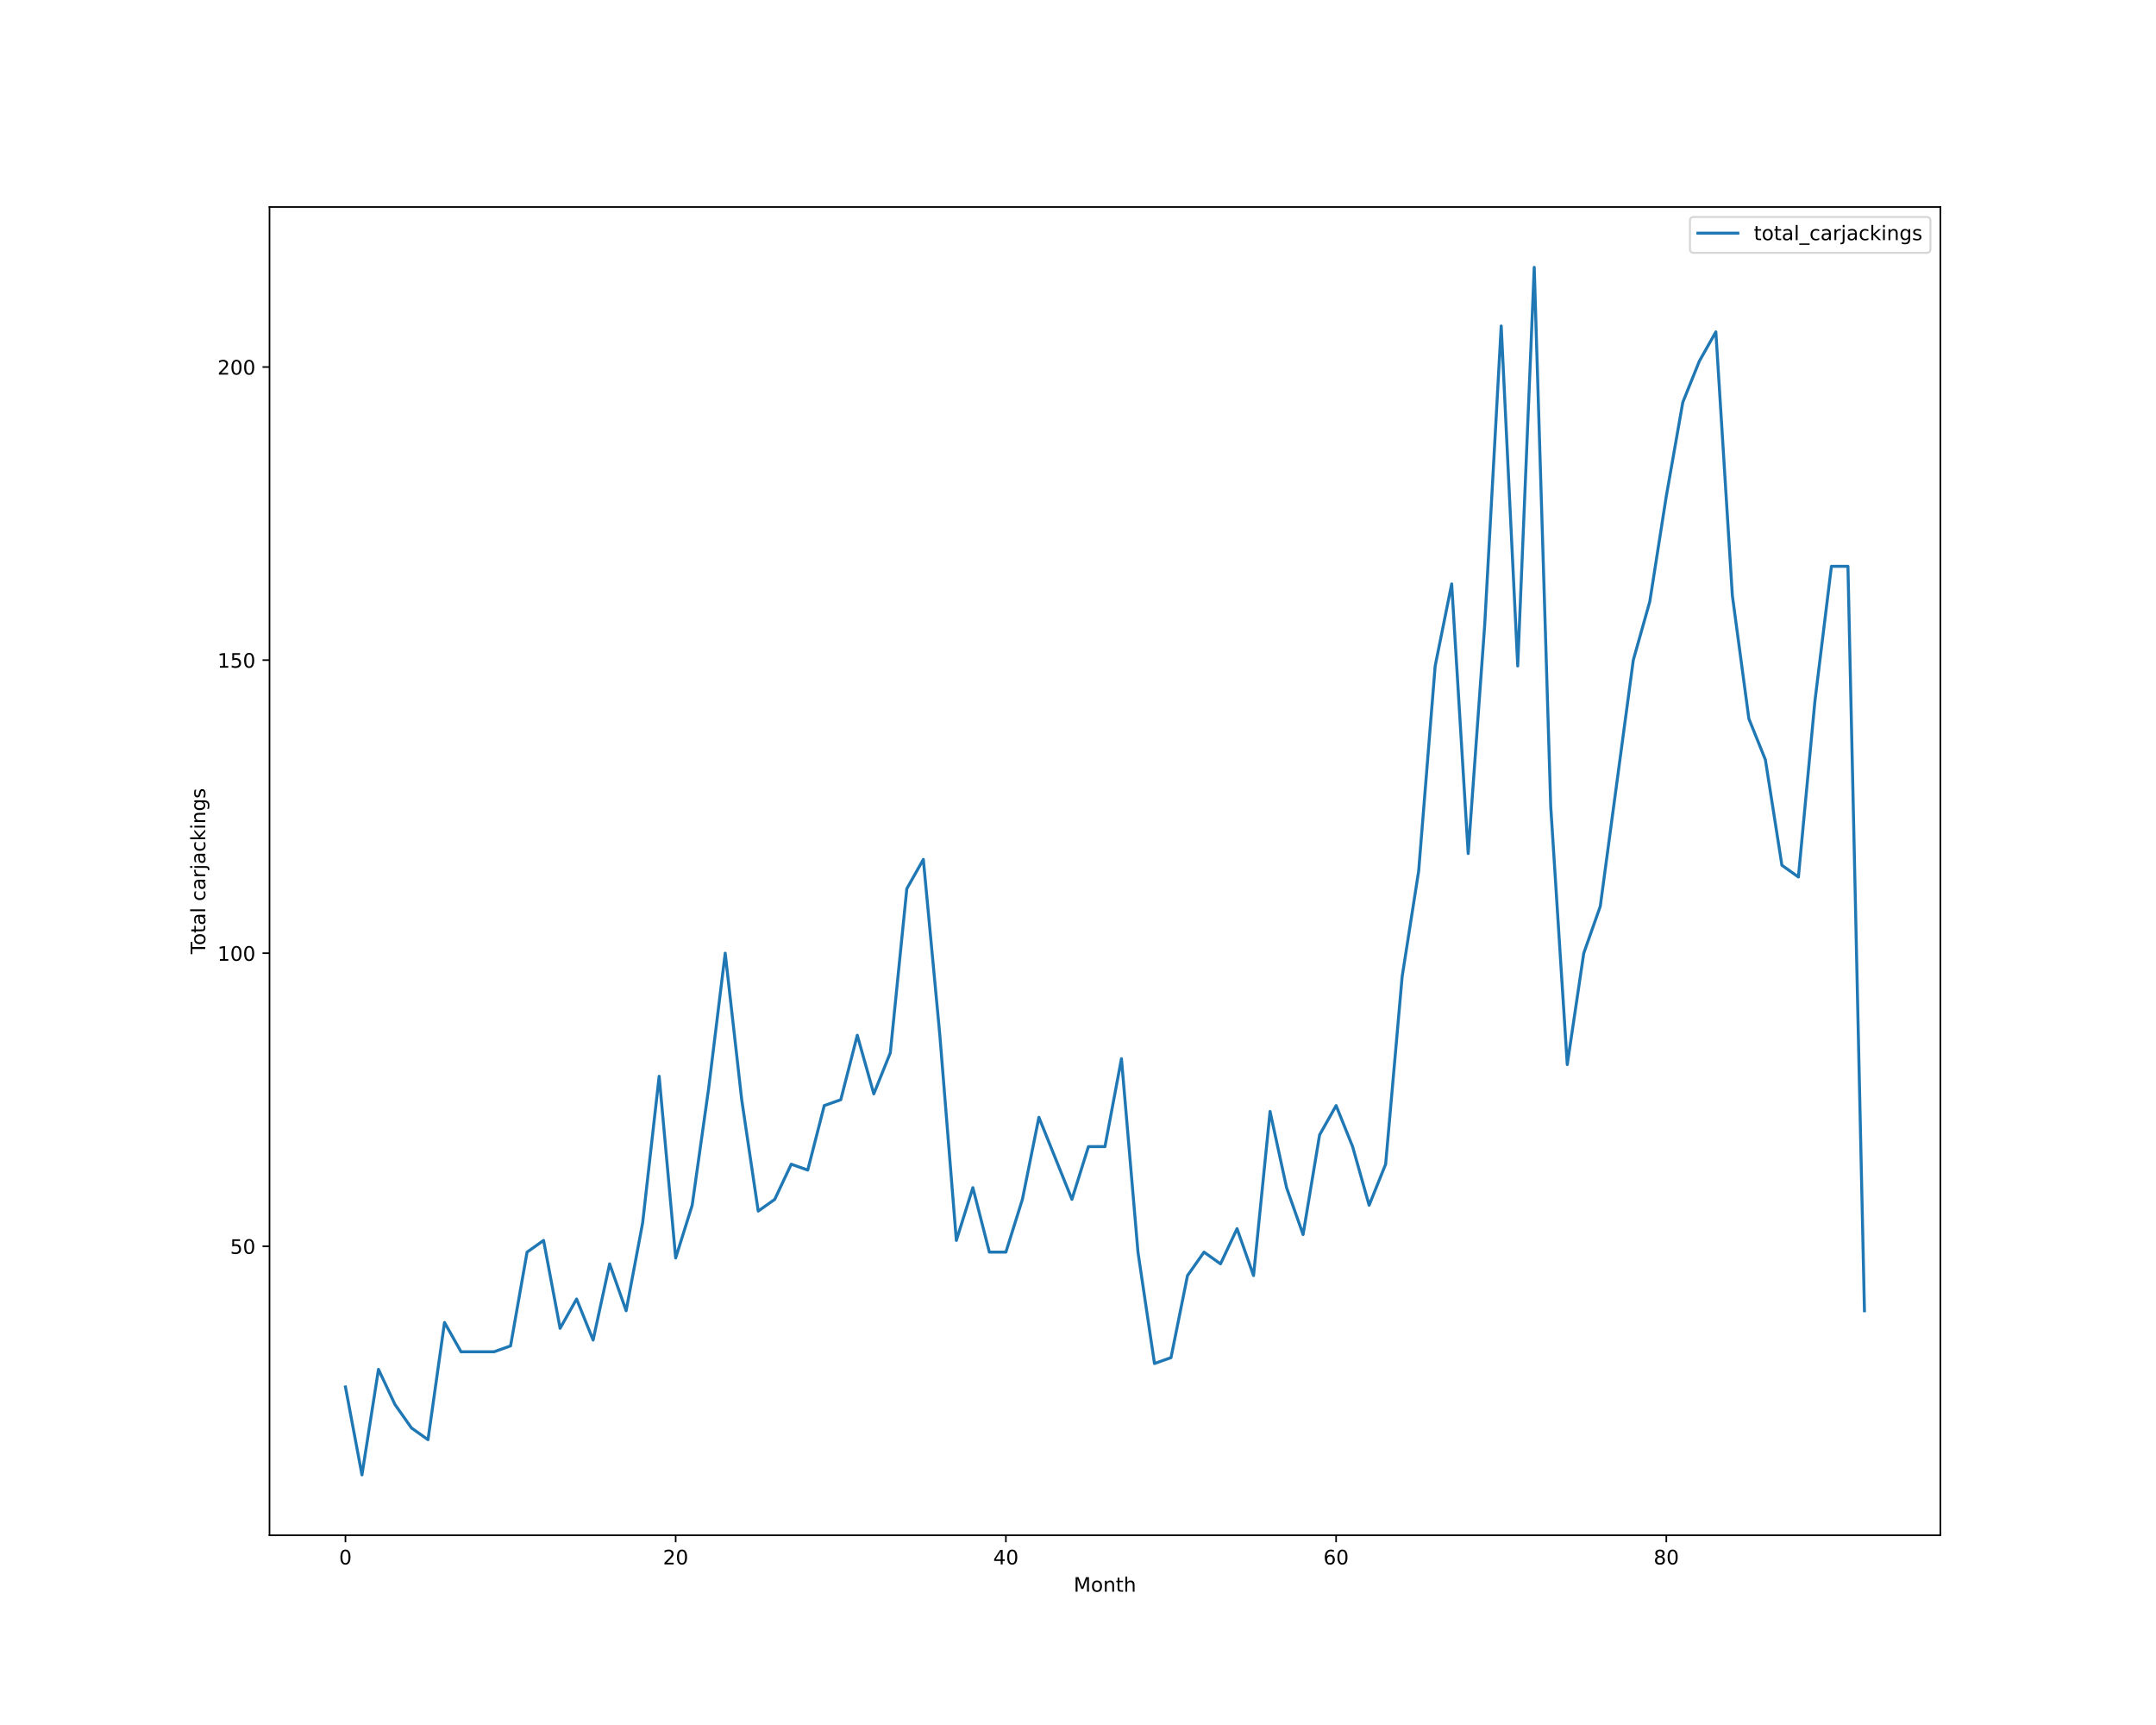
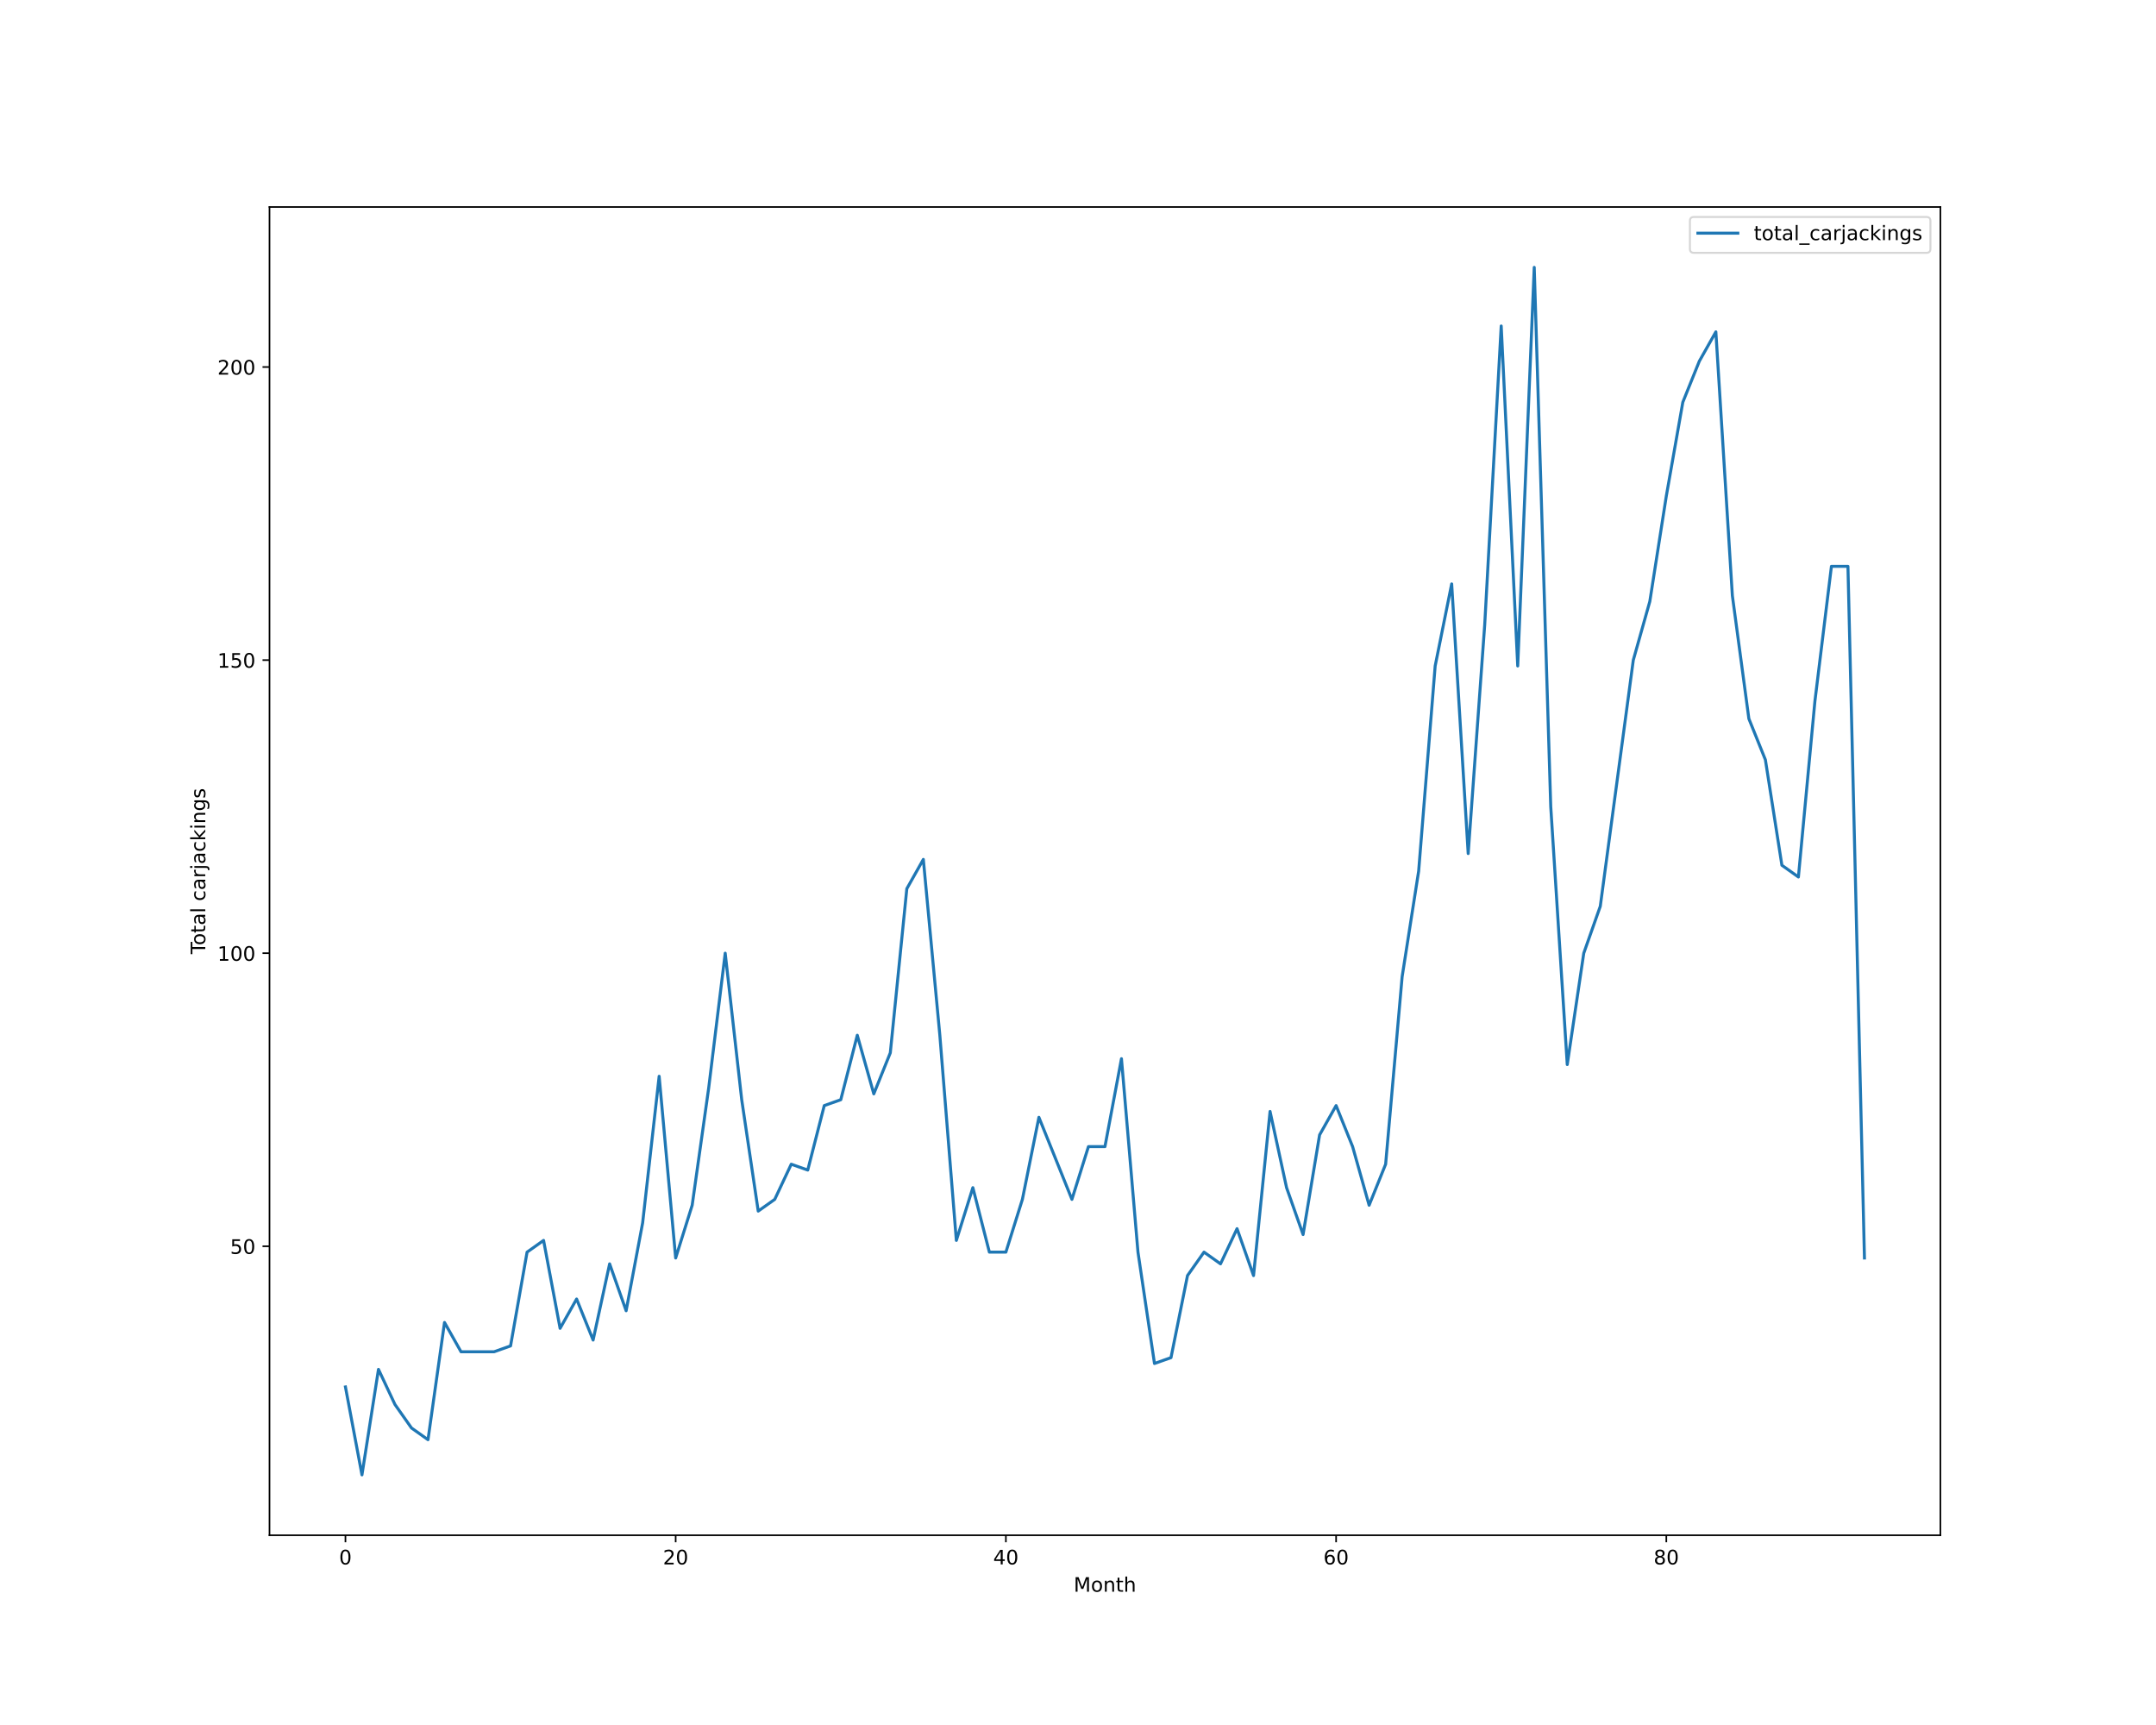
<svg xmlns="http://www.w3.org/2000/svg" xmlns:xlink="http://www.w3.org/1999/xlink" height="864pt" version="1.1" viewBox="0 0 1080 864" width="1080pt">
  <defs>
    <style type="text/css">*{stroke-linecap:butt;stroke-linejoin:round;}</style>
  </defs>
  <g id="figure_1">
    <g id="patch_1">
      <path d="M 0 864  L 1080 864  L 1080 0  L 0 0  z " style="fill:#ffffff;" />
    </g>
    <g id="axes_1">
      <g id="patch_2">
        <path d="M 135 768.96  L 972 768.96  L 972 103.68  L 135 103.68  z " style="fill:#ffffff;" />
      </g>
      <g id="matplotlib.axis_1">
        <g id="xtick_1">
          <g id="line2d_1">
            <defs>
-               <path d="M 0 0  L 0 3.5  " id="m13e37cd651" style="stroke:#000000;stroke-width:0.8;" />
-             </defs>
-             <g>
-               <use style="stroke:#000000;stroke-width:0.8;" x="173.045" xlink:href="#m13e37cd651" y="768.96" />
+               <path d="M 0 0  L 0 3.5  " id="m35f24584d9" style="stroke:#000000;stroke-width:0.8;" />
+             </defs>
+             <g>
+               <use style="stroke:#000000;stroke-width:0.8;" x="173.045" xlink:href="#m35f24584d9" y="768.96" />
            </g>
          </g>
          <g id="text_1">
            <g transform="translate(169.8642 783.5584)scale(0.1 -0.1)">
              <defs>
                <path d="M 2034 4250  Q 1547 4250 1301 3770  Q 1056 3291 1056 2328  Q 1056 1369 1301 889  Q 1547 409 2034 409  Q 2525 409 2770 889  Q 3016 1369 3016 2328  Q 3016 3291 2770 3770  Q 2525 4250 2034 4250  z M 2034 4750  Q 2819 4750 3233 4129  Q 3647 3509 3647 2328  Q 3647 1150 3233 529  Q 2819 -91 2034 -91  Q 1250 -91 836 529  Q 422 1150 422 2328  Q 422 3509 836 4129  Q 1250 4750 2034 4750  z " id="DejaVuSans-30" transform="scale(0.015625)" />
              </defs>
              <use xlink:href="#DejaVuSans-30" />
            </g>
          </g>
        </g>
        <g id="xtick_2">
          <g id="line2d_2">
            <g>
-               <use style="stroke:#000000;stroke-width:0.8;" x="338.46" xlink:href="#m13e37cd651" y="768.96" />
+               <use style="stroke:#000000;stroke-width:0.8;" x="338.46" xlink:href="#m35f24584d9" y="768.96" />
            </g>
          </g>
          <g id="text_2">
            <g transform="translate(332.098 783.5584)scale(0.1 -0.1)">
              <defs>
                <path d="M 1228 531  L 3431 531  L 3431 0  L 469 0  L 469 531  Q 828 903 1448 1529  Q 2069 2156 2228 2338  Q 2531 2678 2651 2914  Q 2772 3150 2772 3378  Q 2772 3750 2511 3984  Q 2250 4219 1831 4219  Q 1534 4219 1204 4116  Q 875 4013 500 3803  L 500 4441  Q 881 4594 1212 4672  Q 1544 4750 1819 4750  Q 2544 4750 2975 4387  Q 3406 4025 3406 3419  Q 3406 3131 3298 2873  Q 3191 2616 2906 2266  Q 2828 2175 2409 1742  Q 1991 1309 1228 531  z " id="DejaVuSans-32" transform="scale(0.015625)" />
              </defs>
              <use xlink:href="#DejaVuSans-32" />
              <use x="63.623" xlink:href="#DejaVuSans-30" />
            </g>
          </g>
        </g>
        <g id="xtick_3">
          <g id="line2d_3">
            <g>
-               <use style="stroke:#000000;stroke-width:0.8;" x="503.875" xlink:href="#m13e37cd651" y="768.96" />
+               <use style="stroke:#000000;stroke-width:0.8;" x="503.875" xlink:href="#m35f24584d9" y="768.96" />
            </g>
          </g>
          <g id="text_3">
            <g transform="translate(497.513 783.5584)scale(0.1 -0.1)">
              <defs>
                <path d="M 2419 4116  L 825 1625  L 2419 1625  L 2419 4116  z M 2253 4666  L 3047 4666  L 3047 1625  L 3713 1625  L 3713 1100  L 3047 1100  L 3047 0  L 2419 0  L 2419 1100  L 313 1100  L 313 1709  L 2253 4666  z " id="DejaVuSans-34" transform="scale(0.015625)" />
              </defs>
              <use xlink:href="#DejaVuSans-34" />
              <use x="63.623" xlink:href="#DejaVuSans-30" />
            </g>
          </g>
        </g>
        <g id="xtick_4">
          <g id="line2d_4">
            <g>
-               <use style="stroke:#000000;stroke-width:0.8;" x="669.291" xlink:href="#m13e37cd651" y="768.96" />
+               <use style="stroke:#000000;stroke-width:0.8;" x="669.291" xlink:href="#m35f24584d9" y="768.96" />
            </g>
          </g>
          <g id="text_4">
            <g transform="translate(662.928 783.5584)scale(0.1 -0.1)">
              <defs>
                <path d="M 2113 2584  Q 1688 2584 1439 2293  Q 1191 2003 1191 1497  Q 1191 994 1439 701  Q 1688 409 2113 409  Q 2538 409 2786 701  Q 3034 994 3034 1497  Q 3034 2003 2786 2293  Q 2538 2584 2113 2584  z M 3366 4563  L 3366 3988  Q 3128 4100 2886 4159  Q 2644 4219 2406 4219  Q 1781 4219 1451 3797  Q 1122 3375 1075 2522  Q 1259 2794 1537 2939  Q 1816 3084 2150 3084  Q 2853 3084 3261 2657  Q 3669 2231 3669 1497  Q 3669 778 3244 343  Q 2819 -91 2113 -91  Q 1303 -91 875 529  Q 447 1150 447 2328  Q 447 3434 972 4092  Q 1497 4750 2381 4750  Q 2619 4750 2861 4703  Q 3103 4656 3366 4563  z " id="DejaVuSans-36" transform="scale(0.015625)" />
              </defs>
              <use xlink:href="#DejaVuSans-36" />
              <use x="63.623" xlink:href="#DejaVuSans-30" />
            </g>
          </g>
        </g>
        <g id="xtick_5">
          <g id="line2d_5">
            <g>
-               <use style="stroke:#000000;stroke-width:0.8;" x="834.706" xlink:href="#m13e37cd651" y="768.96" />
+               <use style="stroke:#000000;stroke-width:0.8;" x="834.706" xlink:href="#m35f24584d9" y="768.96" />
            </g>
          </g>
          <g id="text_5">
            <g transform="translate(828.343 783.5584)scale(0.1 -0.1)">
              <defs>
                <path d="M 2034 2216  Q 1584 2216 1326 1975  Q 1069 1734 1069 1313  Q 1069 891 1326 650  Q 1584 409 2034 409  Q 2484 409 2743 651  Q 3003 894 3003 1313  Q 3003 1734 2745 1975  Q 2488 2216 2034 2216  z M 1403 2484  Q 997 2584 770 2862  Q 544 3141 544 3541  Q 544 4100 942 4425  Q 1341 4750 2034 4750  Q 2731 4750 3128 4425  Q 3525 4100 3525 3541  Q 3525 3141 3298 2862  Q 3072 2584 2669 2484  Q 3125 2378 3379 2068  Q 3634 1759 3634 1313  Q 3634 634 3220 271  Q 2806 -91 2034 -91  Q 1263 -91 848 271  Q 434 634 434 1313  Q 434 1759 690 2068  Q 947 2378 1403 2484  z M 1172 3481  Q 1172 3119 1398 2916  Q 1625 2713 2034 2713  Q 2441 2713 2670 2916  Q 2900 3119 2900 3481  Q 2900 3844 2670 4047  Q 2441 4250 2034 4250  Q 1625 4250 1398 4047  Q 1172 3844 1172 3481  z " id="DejaVuSans-38" transform="scale(0.015625)" />
              </defs>
              <use xlink:href="#DejaVuSans-38" />
              <use x="63.623" xlink:href="#DejaVuSans-30" />
            </g>
          </g>
        </g>
        <g id="text_6">
          <g transform="translate(537.8289 797.2366)scale(0.1 -0.1)">
            <defs>
              <path d="M 628 4666  L 1569 4666  L 2759 1491  L 3956 4666  L 4897 4666  L 4897 0  L 4281 0  L 4281 4097  L 3078 897  L 2444 897  L 1241 4097  L 1241 0  L 628 0  L 628 4666  z " id="DejaVuSans-4d" transform="scale(0.015625)" />
              <path d="M 1959 3097  Q 1497 3097 1228 2736  Q 959 2375 959 1747  Q 959 1119 1226 758  Q 1494 397 1959 397  Q 2419 397 2687 759  Q 2956 1122 2956 1747  Q 2956 2369 2687 2733  Q 2419 3097 1959 3097  z M 1959 3584  Q 2709 3584 3137 3096  Q 3566 2609 3566 1747  Q 3566 888 3137 398  Q 2709 -91 1959 -91  Q 1206 -91 779 398  Q 353 888 353 1747  Q 353 2609 779 3096  Q 1206 3584 1959 3584  z " id="DejaVuSans-6f" transform="scale(0.015625)" />
              <path d="M 3513 2113  L 3513 0  L 2938 0  L 2938 2094  Q 2938 2591 2744 2837  Q 2550 3084 2163 3084  Q 1697 3084 1428 2787  Q 1159 2491 1159 1978  L 1159 0  L 581 0  L 581 3500  L 1159 3500  L 1159 2956  Q 1366 3272 1645 3428  Q 1925 3584 2291 3584  Q 2894 3584 3203 3211  Q 3513 2838 3513 2113  z " id="DejaVuSans-6e" transform="scale(0.015625)" />
              <path d="M 1172 4494  L 1172 3500  L 2356 3500  L 2356 3053  L 1172 3053  L 1172 1153  Q 1172 725 1289 603  Q 1406 481 1766 481  L 2356 481  L 2356 0  L 1766 0  Q 1100 0 847 248  Q 594 497 594 1153  L 594 3053  L 172 3053  L 172 3500  L 594 3500  L 594 4494  L 1172 4494  z " id="DejaVuSans-74" transform="scale(0.015625)" />
              <path d="M 3513 2113  L 3513 0  L 2938 0  L 2938 2094  Q 2938 2591 2744 2837  Q 2550 3084 2163 3084  Q 1697 3084 1428 2787  Q 1159 2491 1159 1978  L 1159 0  L 581 0  L 581 4863  L 1159 4863  L 1159 2956  Q 1366 3272 1645 3428  Q 1925 3584 2291 3584  Q 2894 3584 3203 3211  Q 3513 2838 3513 2113  z " id="DejaVuSans-68" transform="scale(0.015625)" />
            </defs>
            <use xlink:href="#DejaVuSans-4d" />
            <use x="86.279" xlink:href="#DejaVuSans-6f" />
            <use x="147.461" xlink:href="#DejaVuSans-6e" />
            <use x="210.84" xlink:href="#DejaVuSans-74" />
            <use x="250.049" xlink:href="#DejaVuSans-68" />
          </g>
        </g>
      </g>
      <g id="matplotlib.axis_2">
        <g id="ytick_1">
          <g id="line2d_6">
            <defs>
-               <path d="M 0 0  L -3.5 0  " id="mceb66119bc" style="stroke:#000000;stroke-width:0.8;" />
-             </defs>
-             <g>
-               <use style="stroke:#000000;stroke-width:0.8;" x="135" xlink:href="#mceb66119bc" y="624.219" />
+               <path d="M 0 0  L -3.5 0  " id="mbab309bb56" style="stroke:#000000;stroke-width:0.8;" />
+             </defs>
+             <g>
+               <use style="stroke:#000000;stroke-width:0.8;" x="135" xlink:href="#mbab309bb56" y="624.219" />
            </g>
          </g>
          <g id="text_7">
            <g transform="translate(115.275 628.0182)scale(0.1 -0.1)">
              <defs>
                <path d="M 691 4666  L 3169 4666  L 3169 4134  L 1269 4134  L 1269 2991  Q 1406 3038 1543 3061  Q 1681 3084 1819 3084  Q 2600 3084 3056 2656  Q 3513 2228 3513 1497  Q 3513 744 3044 326  Q 2575 -91 1722 -91  Q 1428 -91 1123 -41  Q 819 9 494 109  L 494 744  Q 775 591 1075 516  Q 1375 441 1709 441  Q 2250 441 2565 725  Q 2881 1009 2881 1497  Q 2881 1984 2565 2268  Q 2250 2553 1709 2553  Q 1456 2553 1204 2497  Q 953 2441 691 2322  L 691 4666  z " id="DejaVuSans-35" transform="scale(0.015625)" />
              </defs>
              <use xlink:href="#DejaVuSans-35" />
              <use x="63.623" xlink:href="#DejaVuSans-30" />
            </g>
          </g>
        </g>
        <g id="ytick_2">
          <g id="line2d_7">
            <g>
-               <use style="stroke:#000000;stroke-width:0.8;" x="135" xlink:href="#mceb66119bc" y="477.423" />
+               <use style="stroke:#000000;stroke-width:0.8;" x="135" xlink:href="#mbab309bb56" y="477.423" />
            </g>
          </g>
          <g id="text_8">
            <g transform="translate(108.9125 481.2221)scale(0.1 -0.1)">
              <defs>
                <path d="M 794 531  L 1825 531  L 1825 4091  L 703 3866  L 703 4441  L 1819 4666  L 2450 4666  L 2450 531  L 3481 531  L 3481 0  L 794 0  L 794 531  z " id="DejaVuSans-31" transform="scale(0.015625)" />
              </defs>
              <use xlink:href="#DejaVuSans-31" />
              <use x="63.623" xlink:href="#DejaVuSans-30" />
              <use x="127.246" xlink:href="#DejaVuSans-30" />
            </g>
          </g>
        </g>
        <g id="ytick_3">
          <g id="line2d_8">
            <g>
-               <use style="stroke:#000000;stroke-width:0.8;" x="135" xlink:href="#mceb66119bc" y="330.627" />
+               <use style="stroke:#000000;stroke-width:0.8;" x="135" xlink:href="#mbab309bb56" y="330.627" />
            </g>
          </g>
          <g id="text_9">
            <g transform="translate(108.9125 334.426)scale(0.1 -0.1)">
              <use xlink:href="#DejaVuSans-31" />
              <use x="63.623" xlink:href="#DejaVuSans-35" />
              <use x="127.246" xlink:href="#DejaVuSans-30" />
            </g>
          </g>
        </g>
        <g id="ytick_4">
          <g id="line2d_9">
            <g>
-               <use style="stroke:#000000;stroke-width:0.8;" x="135" xlink:href="#mceb66119bc" y="183.831" />
+               <use style="stroke:#000000;stroke-width:0.8;" x="135" xlink:href="#mbab309bb56" y="183.831" />
            </g>
          </g>
          <g id="text_10">
            <g transform="translate(108.9125 187.6299)scale(0.1 -0.1)">
              <use xlink:href="#DejaVuSans-32" />
              <use x="63.623" xlink:href="#DejaVuSans-30" />
              <use x="127.246" xlink:href="#DejaVuSans-30" />
            </g>
          </g>
        </g>
        <g id="text_11">
          <g transform="translate(102.8328 477.8888)rotate(-90)scale(0.1 -0.1)">
            <defs>
              <path d="M -19 4666  L 3928 4666  L 3928 4134  L 2272 4134  L 2272 0  L 1638 0  L 1638 4134  L -19 4134  L -19 4666  z " id="DejaVuSans-54" transform="scale(0.015625)" />
              <path d="M 2194 1759  Q 1497 1759 1228 1600  Q 959 1441 959 1056  Q 959 750 1161 570  Q 1363 391 1709 391  Q 2188 391 2477 730  Q 2766 1069 2766 1631  L 2766 1759  L 2194 1759  z M 3341 1997  L 3341 0  L 2766 0  L 2766 531  Q 2569 213 2275 61  Q 1981 -91 1556 -91  Q 1019 -91 701 211  Q 384 513 384 1019  Q 384 1609 779 1909  Q 1175 2209 1959 2209  L 2766 2209  L 2766 2266  Q 2766 2663 2505 2880  Q 2244 3097 1772 3097  Q 1472 3097 1187 3025  Q 903 2953 641 2809  L 641 3341  Q 956 3463 1253 3523  Q 1550 3584 1831 3584  Q 2591 3584 2966 3190  Q 3341 2797 3341 1997  z " id="DejaVuSans-61" transform="scale(0.015625)" />
              <path d="M 603 4863  L 1178 4863  L 1178 0  L 603 0  L 603 4863  z " id="DejaVuSans-6c" transform="scale(0.015625)" />
              <path id="DejaVuSans-20" transform="scale(0.015625)" />
              <path d="M 3122 3366  L 3122 2828  Q 2878 2963 2633 3030  Q 2388 3097 2138 3097  Q 1578 3097 1268 2742  Q 959 2388 959 1747  Q 959 1106 1268 751  Q 1578 397 2138 397  Q 2388 397 2633 464  Q 2878 531 3122 666  L 3122 134  Q 2881 22 2623 -34  Q 2366 -91 2075 -91  Q 1284 -91 818 406  Q 353 903 353 1747  Q 353 2603 823 3093  Q 1294 3584 2113 3584  Q 2378 3584 2631 3529  Q 2884 3475 3122 3366  z " id="DejaVuSans-63" transform="scale(0.015625)" />
              <path d="M 2631 2963  Q 2534 3019 2420 3045  Q 2306 3072 2169 3072  Q 1681 3072 1420 2755  Q 1159 2438 1159 1844  L 1159 0  L 581 0  L 581 3500  L 1159 3500  L 1159 2956  Q 1341 3275 1631 3429  Q 1922 3584 2338 3584  Q 2397 3584 2469 3576  Q 2541 3569 2628 3553  L 2631 2963  z " id="DejaVuSans-72" transform="scale(0.015625)" />
              <path d="M 603 3500  L 1178 3500  L 1178 -63  Q 1178 -731 923 -1031  Q 669 -1331 103 -1331  L -116 -1331  L -116 -844  L 38 -844  Q 366 -844 484 -692  Q 603 -541 603 -63  L 603 3500  z M 603 4863  L 1178 4863  L 1178 4134  L 603 4134  L 603 4863  z " id="DejaVuSans-6a" transform="scale(0.015625)" />
              <path d="M 581 4863  L 1159 4863  L 1159 1991  L 2875 3500  L 3609 3500  L 1753 1863  L 3688 0  L 2938 0  L 1159 1709  L 1159 0  L 581 0  L 581 4863  z " id="DejaVuSans-6b" transform="scale(0.015625)" />
              <path d="M 603 3500  L 1178 3500  L 1178 0  L 603 0  L 603 3500  z M 603 4863  L 1178 4863  L 1178 4134  L 603 4134  L 603 4863  z " id="DejaVuSans-69" transform="scale(0.015625)" />
              <path d="M 2906 1791  Q 2906 2416 2648 2759  Q 2391 3103 1925 3103  Q 1463 3103 1205 2759  Q 947 2416 947 1791  Q 947 1169 1205 825  Q 1463 481 1925 481  Q 2391 481 2648 825  Q 2906 1169 2906 1791  z M 3481 434  Q 3481 -459 3084 -895  Q 2688 -1331 1869 -1331  Q 1566 -1331 1297 -1286  Q 1028 -1241 775 -1147  L 775 -588  Q 1028 -725 1275 -790  Q 1522 -856 1778 -856  Q 2344 -856 2625 -561  Q 2906 -266 2906 331  L 2906 616  Q 2728 306 2450 153  Q 2172 0 1784 0  Q 1141 0 747 490  Q 353 981 353 1791  Q 353 2603 747 3093  Q 1141 3584 1784 3584  Q 2172 3584 2450 3431  Q 2728 3278 2906 2969  L 2906 3500  L 3481 3500  L 3481 434  z " id="DejaVuSans-67" transform="scale(0.015625)" />
              <path d="M 2834 3397  L 2834 2853  Q 2591 2978 2328 3040  Q 2066 3103 1784 3103  Q 1356 3103 1142 2972  Q 928 2841 928 2578  Q 928 2378 1081 2264  Q 1234 2150 1697 2047  L 1894 2003  Q 2506 1872 2764 1633  Q 3022 1394 3022 966  Q 3022 478 2636 193  Q 2250 -91 1575 -91  Q 1294 -91 989 -36  Q 684 19 347 128  L 347 722  Q 666 556 975 473  Q 1284 391 1588 391  Q 1994 391 2212 530  Q 2431 669 2431 922  Q 2431 1156 2273 1281  Q 2116 1406 1581 1522  L 1381 1569  Q 847 1681 609 1914  Q 372 2147 372 2553  Q 372 3047 722 3315  Q 1072 3584 1716 3584  Q 2034 3584 2315 3537  Q 2597 3491 2834 3397  z " id="DejaVuSans-73" transform="scale(0.015625)" />
            </defs>
            <use xlink:href="#DejaVuSans-54" />
            <use x="44.084" xlink:href="#DejaVuSans-6f" />
            <use x="105.266" xlink:href="#DejaVuSans-74" />
            <use x="144.475" xlink:href="#DejaVuSans-61" />
            <use x="205.754" xlink:href="#DejaVuSans-6c" />
            <use x="233.537" xlink:href="#DejaVuSans-20" />
            <use x="265.324" xlink:href="#DejaVuSans-63" />
            <use x="320.305" xlink:href="#DejaVuSans-61" />
            <use x="381.584" xlink:href="#DejaVuSans-72" />
            <use x="422.697" xlink:href="#DejaVuSans-6a" />
            <use x="450.48" xlink:href="#DejaVuSans-61" />
            <use x="511.76" xlink:href="#DejaVuSans-63" />
            <use x="566.74" xlink:href="#DejaVuSans-6b" />
            <use x="624.65" xlink:href="#DejaVuSans-69" />
            <use x="652.434" xlink:href="#DejaVuSans-6e" />
            <use x="715.812" xlink:href="#DejaVuSans-67" />
            <use x="779.289" xlink:href="#DejaVuSans-73" />
          </g>
        </g>
      </g>
      <g id="line2d_10">
-         <path clip-path="url(#pb6306820a2)" d="M 173.045 694.681  L 181.316 738.72  L 189.587 685.873  L 197.858 703.489  L 206.128 715.233  L 214.399 721.104  L 222.67 662.386  L 230.941 677.066  L 239.211 677.066  L 247.482 677.066  L 255.753 674.13  L 264.024 627.155  L 272.294 621.283  L 280.565 665.322  L 288.836 650.642  L 297.107 671.194  L 305.377 633.027  L 313.648 656.514  L 321.919 612.475  L 330.19 539.077  L 338.46 630.091  L 346.731 603.668  L 355.002 544.949  L 363.273 477.423  L 371.543 550.821  L 379.814 606.603  L 388.085 600.732  L 396.356 583.116  L 404.626 586.052  L 412.897 553.757  L 421.168 550.821  L 429.439 518.526  L 437.709 547.885  L 445.98 527.334  L 454.251 445.128  L 462.522 430.448  L 470.792 518.526  L 479.063 621.283  L 487.334 594.86  L 495.605 627.155  L 503.875 627.155  L 512.146 600.732  L 520.417 559.629  L 528.688 580.18  L 536.958 600.732  L 545.229 574.308  L 553.5 574.308  L 561.771 530.27  L 570.042 627.155  L 578.312 682.937  L 586.583 680.002  L 594.854 638.899  L 603.125 627.155  L 611.395 633.027  L 619.666 615.411  L 627.937 638.899  L 636.208 556.693  L 644.478 594.86  L 652.749 618.347  L 661.02 568.437  L 669.291 553.757  L 677.561 574.308  L 685.832 603.668  L 694.103 583.116  L 702.374 489.167  L 710.644 436.32  L 718.915 333.563  L 727.186 292.46  L 735.457 427.512  L 743.727 313.011  L 751.998 163.279  L 760.269 333.563  L 768.54 133.92  L 776.81 404.025  L 785.081 533.205  L 793.352 477.423  L 801.623 453.936  L 809.893 392.281  L 818.164 330.627  L 826.435 301.268  L 834.706 248.421  L 842.976 201.446  L 851.247 180.895  L 859.518 166.215  L 867.789 298.332  L 876.059 359.986  L 884.33 380.537  L 892.601 433.384  L 900.872 439.256  L 909.142 351.178  L 917.413 283.652  L 925.684 283.652  L 933.955 656.514  " style="fill:none;stroke:#1f77b4;stroke-linecap:square;stroke-width:1.5;" />
+         <path clip-path="url(#p5a1798c9ac)" d="M 173.045 694.681  L 181.316 738.72  L 189.587 685.873  L 197.858 703.489  L 206.128 715.233  L 214.399 721.104  L 222.67 662.386  L 230.941 677.066  L 239.211 677.066  L 247.482 677.066  L 255.753 674.13  L 264.024 627.155  L 272.294 621.283  L 280.565 665.322  L 288.836 650.642  L 297.107 671.194  L 305.377 633.027  L 313.648 656.514  L 321.919 612.475  L 330.19 539.077  L 338.46 630.091  L 346.731 603.668  L 355.002 544.949  L 363.273 477.423  L 371.543 550.821  L 379.814 606.603  L 388.085 600.732  L 396.356 583.116  L 404.626 586.052  L 412.897 553.757  L 421.168 550.821  L 429.439 518.526  L 437.709 547.885  L 445.98 527.334  L 454.251 445.128  L 462.522 430.448  L 470.792 518.526  L 479.063 621.283  L 487.334 594.86  L 495.605 627.155  L 503.875 627.155  L 512.146 600.732  L 520.417 559.629  L 528.688 580.18  L 536.958 600.732  L 545.229 574.308  L 553.5 574.308  L 561.771 530.27  L 570.042 627.155  L 578.312 682.937  L 586.583 680.002  L 594.854 638.899  L 603.125 627.155  L 611.395 633.027  L 619.666 615.411  L 627.937 638.899  L 636.208 556.693  L 644.478 594.86  L 652.749 618.347  L 661.02 568.437  L 669.291 553.757  L 677.561 574.308  L 685.832 603.668  L 694.103 583.116  L 702.374 489.167  L 710.644 436.32  L 718.915 333.563  L 727.186 292.46  L 735.457 427.512  L 743.727 313.011  L 751.998 163.279  L 760.269 333.563  L 768.54 133.92  L 776.81 404.025  L 785.081 533.205  L 793.352 477.423  L 801.623 453.936  L 809.893 392.281  L 818.164 330.627  L 826.435 301.268  L 834.706 248.421  L 842.976 201.446  L 851.247 180.895  L 859.518 166.215  L 867.789 298.332  L 876.059 359.986  L 884.33 380.537  L 892.601 433.384  L 900.872 439.256  L 909.142 351.178  L 917.413 283.652  L 925.684 283.652  L 933.955 630.091  " style="fill:none;stroke:#1f77b4;stroke-linecap:square;stroke-width:1.5;" />
      </g>
      <g id="patch_3">
        <path d="M 135 768.96  L 135 103.68  " style="fill:none;stroke:#000000;stroke-linecap:square;stroke-linejoin:miter;stroke-width:0.8;" />
      </g>
      <g id="patch_4">
        <path d="M 972 768.96  L 972 103.68  " style="fill:none;stroke:#000000;stroke-linecap:square;stroke-linejoin:miter;stroke-width:0.8;" />
      </g>
      <g id="patch_5">
        <path d="M 135 768.96  L 972 768.96  " style="fill:none;stroke:#000000;stroke-linecap:square;stroke-linejoin:miter;stroke-width:0.8;" />
      </g>
      <g id="patch_6">
        <path d="M 135 103.68  L 972 103.68  " style="fill:none;stroke:#000000;stroke-linecap:square;stroke-linejoin:miter;stroke-width:0.8;" />
      </g>
      <g id="legend_1">
        <g id="patch_7">
          <path d="M 848.528 126.636  L 965 126.636  Q 967 126.636 967 124.636  L 967 110.68  Q 967 108.68 965 108.68  L 848.528 108.68  Q 846.528 108.68 846.528 110.68  L 846.528 124.636  Q 846.528 126.636 848.528 126.636  z " style="fill:#ffffff;opacity:0.8;stroke:#cccccc;stroke-linejoin:miter;" />
        </g>
        <g id="line2d_11">
          <path d="M 850.528 116.778  L 870.528 116.778  " style="fill:none;stroke:#1f77b4;stroke-linecap:square;stroke-width:1.5;" />
        </g>
        <g id="line2d_12" />
        <g id="text_12">
          <g transform="translate(878.5281 120.2784)scale(0.1 -0.1)">
            <defs>
              <path d="M 3263 -1063  L 3263 -1509  L -63 -1509  L -63 -1063  L 3263 -1063  z " id="DejaVuSans-5f" transform="scale(0.015625)" />
            </defs>
            <use xlink:href="#DejaVuSans-74" />
            <use x="39.209" xlink:href="#DejaVuSans-6f" />
            <use x="100.391" xlink:href="#DejaVuSans-74" />
            <use x="139.6" xlink:href="#DejaVuSans-61" />
            <use x="200.879" xlink:href="#DejaVuSans-6c" />
            <use x="228.662" xlink:href="#DejaVuSans-5f" />
            <use x="278.662" xlink:href="#DejaVuSans-63" />
            <use x="333.643" xlink:href="#DejaVuSans-61" />
            <use x="394.922" xlink:href="#DejaVuSans-72" />
            <use x="436.035" xlink:href="#DejaVuSans-6a" />
            <use x="463.818" xlink:href="#DejaVuSans-61" />
            <use x="525.098" xlink:href="#DejaVuSans-63" />
            <use x="580.078" xlink:href="#DejaVuSans-6b" />
            <use x="637.988" xlink:href="#DejaVuSans-69" />
            <use x="665.771" xlink:href="#DejaVuSans-6e" />
            <use x="729.15" xlink:href="#DejaVuSans-67" />
            <use x="792.627" xlink:href="#DejaVuSans-73" />
          </g>
        </g>
      </g>
    </g>
  </g>
  <defs>
-     <clipPath id="pb6306820a2">
+     <clipPath id="p5a1798c9ac">
      <rect height="665.28" width="837" x="135" y="103.68" />
    </clipPath>
  </defs>
</svg>
